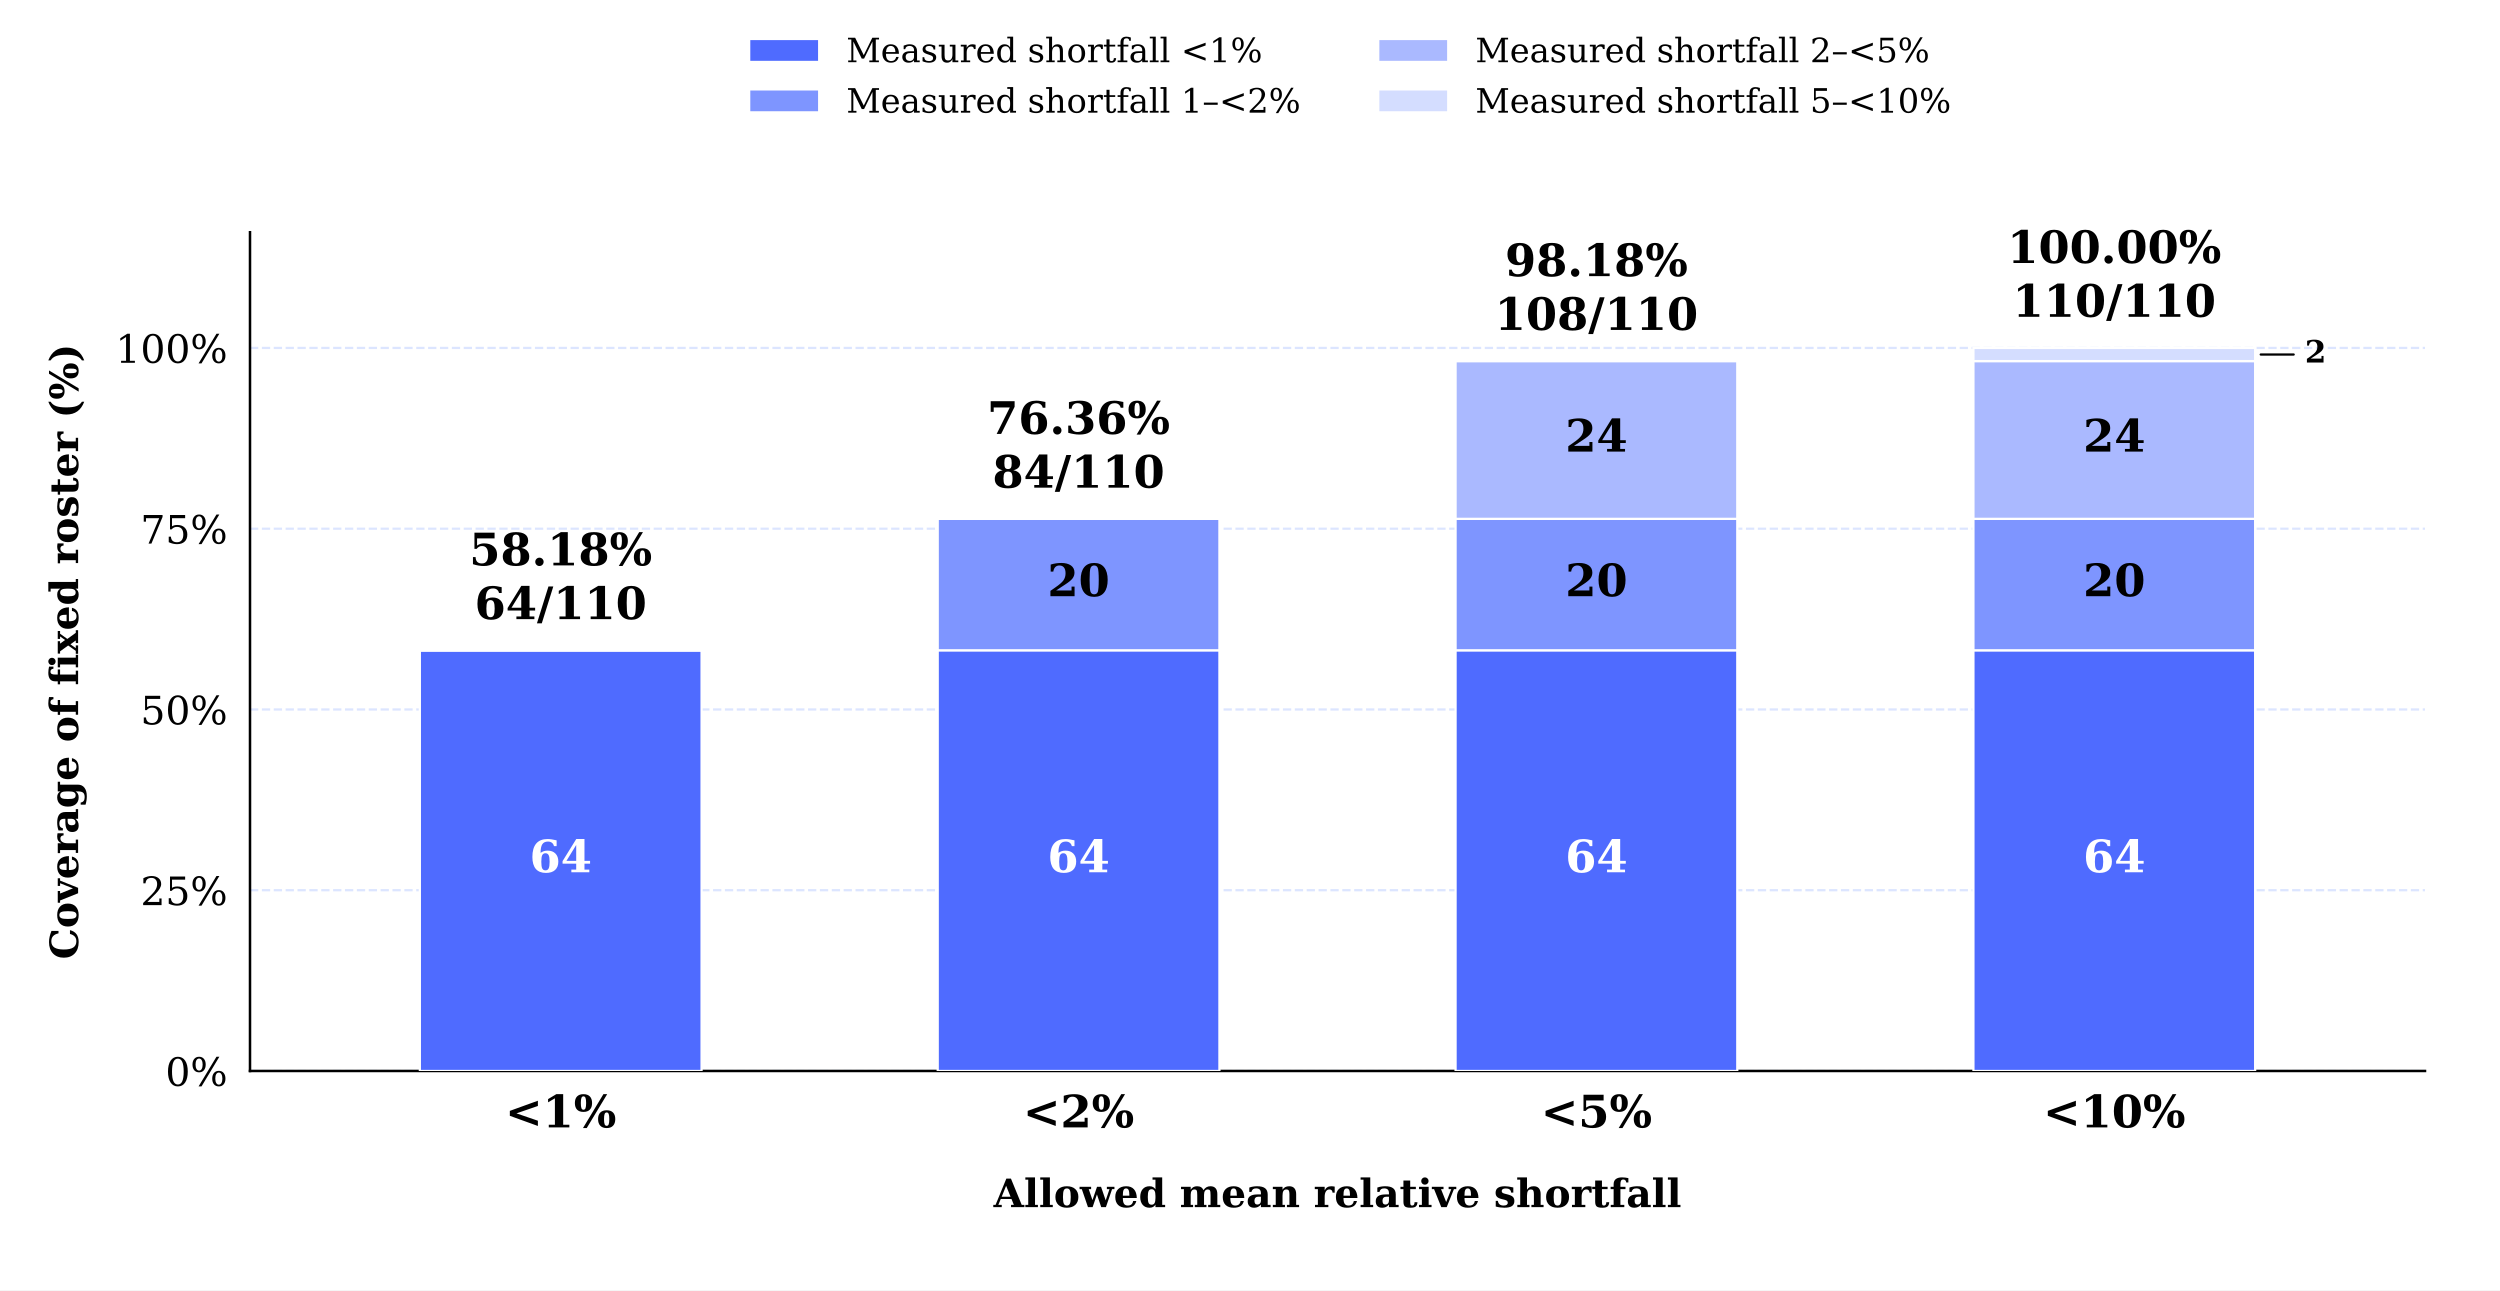
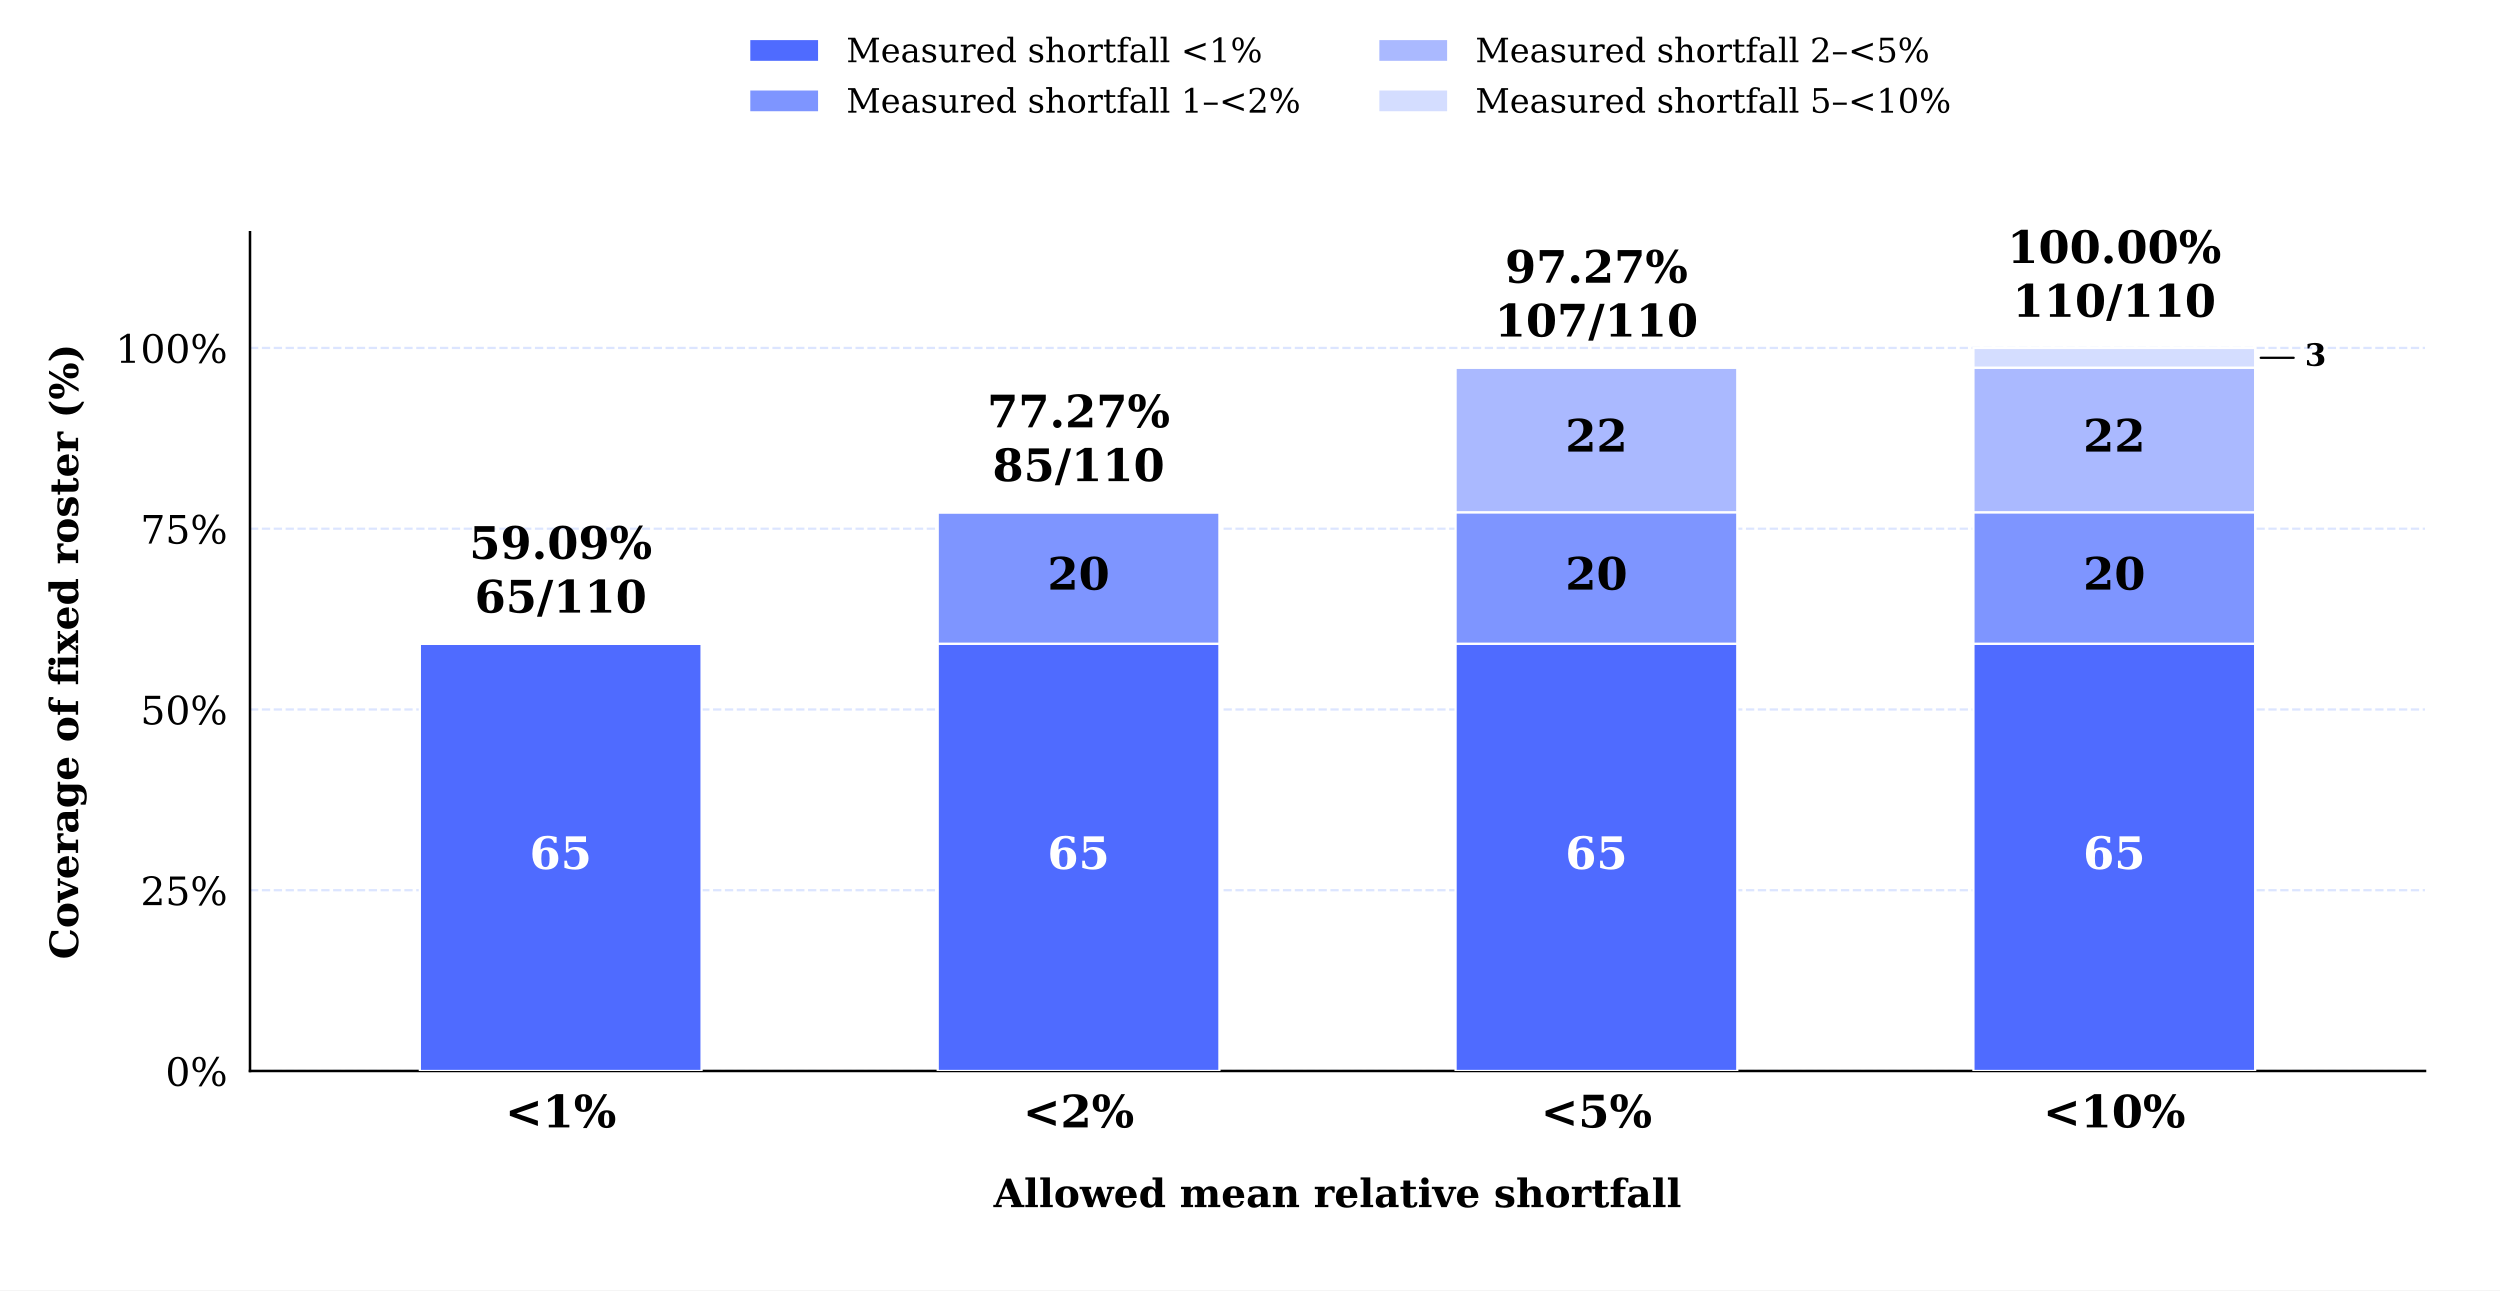
<svg xmlns="http://www.w3.org/2000/svg" width="892.8pt" height="460.8pt" viewBox="0 0 892.8 460.8" version="1.1">
  <defs>
    <style type="text/css">*{stroke-linejoin: round; stroke-linecap: butt}</style>
  </defs>
  <g id="figure_1">
    <g id="patch_1">
      <path d="M 0 460.8 L 892.8 460.8 L 892.8 0 L 0 0 z " style="fill: #ffffff" />
    </g>
    <g id="axes_1">
      <g id="patch_2">
        <path d="M 89.28 382.464 L 866.016 382.464 L 866.016 82.944 L 89.28 82.944 z " style="fill: #ffffff" />
      </g>
      <g id="matplotlib.axis_1">
        <g id="xtick_1">
          <g id="line2d_1" />
          <g id="text_1">
            <text style="font-weight: 700; font-size: 16px; font-family: 'DejaVu Serif'; text-anchor: middle" x="200.242" y="402.62" transform="rotate(-0 200.2423 402.6202)">&lt;1%</text>
          </g>
        </g>
        <g id="xtick_2">
          <g id="line2d_2" />
          <g id="text_2">
            <text style="font-weight: 700; font-size: 16px; font-family: 'DejaVu Serif'; text-anchor: middle" x="385.179" y="402.62" transform="rotate(-0 385.1794 402.6202)">&lt;2%</text>
          </g>
        </g>
        <g id="xtick_3">
          <g id="line2d_3" />
          <g id="text_3">
            <text style="font-weight: 700; font-size: 16px; font-family: 'DejaVu Serif'; text-anchor: middle" x="570.117" y="402.62" transform="rotate(-0 570.1166 402.6202)">&lt;5%</text>
          </g>
        </g>
        <g id="xtick_4">
          <g id="line2d_4" />
          <g id="text_4">
            <text style="font-weight: 700; font-size: 16px; font-family: 'DejaVu Serif'; text-anchor: middle" x="755.054" y="402.62" transform="rotate(-0 755.0537 402.6202)">&lt;10%</text>
          </g>
        </g>
        <g id="text_5">
          <text style="font-weight: 700; font-size: 14px; font-family: 'DejaVu Serif'; text-anchor: middle" x="477.648" y="431.102" transform="rotate(-0 477.648 431.1018)">Allowed mean relative shortfall</text>
        </g>
      </g>
      <g id="matplotlib.axis_2">
        <g id="ytick_1">
          <g id="line2d_5">
            <path d="M 89.28 382.464 L 866.016 382.464 " clip-path="url(#p8fcf92ae67)" style="fill: none; stroke-dasharray: 2.96,1.28; stroke-dashoffset: 0; stroke: #dce5ff; stroke-width: 0.8" />
          </g>
          <g id="line2d_6" />
          <g id="text_6">
            <text style="font-size: 14px; font-family: 'DejaVu Serif'; text-anchor: end" x="81.28" y="387.782" transform="rotate(-0 81.28 387.7824)">0%</text>
          </g>
        </g>
        <g id="ytick_2">
          <g id="line2d_7">
            <path d="M 89.28 317.912 L 866.016 317.912 " clip-path="url(#p8fcf92ae67)" style="fill: none; stroke-dasharray: 2.96,1.28; stroke-dashoffset: 0; stroke: #dce5ff; stroke-width: 0.8" />
          </g>
          <g id="line2d_8" />
          <g id="text_7">
            <text style="font-size: 14px; font-family: 'DejaVu Serif'; text-anchor: end" x="81.28" y="323.231" transform="rotate(-0 81.28 323.2306)">25%</text>
          </g>
        </g>
        <g id="ytick_3">
          <g id="line2d_9">
            <path d="M 89.28 253.361 L 866.016 253.361 " clip-path="url(#p8fcf92ae67)" style="fill: none; stroke-dasharray: 2.96,1.28; stroke-dashoffset: 0; stroke: #dce5ff; stroke-width: 0.8" />
          </g>
          <g id="line2d_10" />
          <g id="text_8">
            <text style="font-size: 14px; font-family: 'DejaVu Serif'; text-anchor: end" x="81.28" y="258.679" transform="rotate(-0 81.28 258.6789)">50%</text>
          </g>
        </g>
        <g id="ytick_4">
          <g id="line2d_11">
            <path d="M 89.28 188.809 L 866.016 188.809 " clip-path="url(#p8fcf92ae67)" style="fill: none; stroke-dasharray: 2.96,1.28; stroke-dashoffset: 0; stroke: #dce5ff; stroke-width: 0.8" />
          </g>
          <g id="line2d_12" />
          <g id="text_9">
            <text style="font-size: 14px; font-family: 'DejaVu Serif'; text-anchor: end" x="81.28" y="194.127" transform="rotate(-0 81.28 194.1272)">75%</text>
          </g>
        </g>
        <g id="ytick_5">
          <g id="line2d_13">
            <path d="M 89.28 124.257 L 866.016 124.257 " clip-path="url(#p8fcf92ae67)" style="fill: none; stroke-dasharray: 2.96,1.28; stroke-dashoffset: 0; stroke: #dce5ff; stroke-width: 0.8" />
          </g>
          <g id="line2d_14" />
          <g id="text_10">
            <text style="font-size: 14px; font-family: 'DejaVu Serif'; text-anchor: end" x="81.28" y="129.575" transform="rotate(-0 81.28 129.5755)">100%</text>
          </g>
        </g>
        <g id="text_11">
          <text style="font-weight: 700; font-size: 14px; font-family: 'DejaVu Serif'; text-anchor: middle" x="27.892" y="232.704" transform="rotate(-90 27.89203 232.704)">Coverage of fixed roster (%)</text>
        </g>
      </g>
      <g id="patch_3">
        <path d="M 89.28 382.464 L 89.28 82.944 " style="fill: none; stroke: #000000; stroke-width: 0.9; stroke-linejoin: miter; stroke-linecap: square" />
      </g>
      <g id="patch_4">
        <path d="M 89.28 382.464 L 866.016 382.464 " style="fill: none; stroke: #000000; stroke-width: 0.9; stroke-linejoin: miter; stroke-linecap: square" />
      </g>
      <g id="patch_5">
-         <path d="M 149.939 382.464 L 250.545 382.464 L 250.545 232.235 L 149.939 232.235 z " clip-path="url(#p8fcf92ae67)" style="fill: #4f6bff; stroke: #ffffff; stroke-width: 0.8; stroke-linejoin: miter" />
+         <path d="M 149.939 382.464 L 250.545 382.464 L 250.545 229.887 L 149.939 229.887 z " clip-path="url(#p8fcf92ae67)" style="fill: #4f6bff; stroke: #ffffff; stroke-width: 0.8; stroke-linejoin: miter" />
      </g>
      <g id="patch_6">
-         <path d="M 334.877 382.464 L 435.482 382.464 L 435.482 232.235 L 334.877 232.235 z " clip-path="url(#p8fcf92ae67)" style="fill: #4f6bff; stroke: #ffffff; stroke-width: 0.8; stroke-linejoin: miter" />
+         <path d="M 334.877 382.464 L 435.482 382.464 L 435.482 229.887 L 334.877 229.887 z " clip-path="url(#p8fcf92ae67)" style="fill: #4f6bff; stroke: #ffffff; stroke-width: 0.8; stroke-linejoin: miter" />
      </g>
      <g id="patch_7">
-         <path d="M 519.814 382.464 L 620.419 382.464 L 620.419 232.235 L 519.814 232.235 z " clip-path="url(#p8fcf92ae67)" style="fill: #4f6bff; stroke: #ffffff; stroke-width: 0.8; stroke-linejoin: miter" />
+         <path d="M 519.814 382.464 L 620.419 382.464 L 620.419 229.887 L 519.814 229.887 z " clip-path="url(#p8fcf92ae67)" style="fill: #4f6bff; stroke: #ffffff; stroke-width: 0.8; stroke-linejoin: miter" />
      </g>
      <g id="patch_8">
-         <path d="M 704.751 382.464 L 805.357 382.464 L 805.357 232.235 L 704.751 232.235 z " clip-path="url(#p8fcf92ae67)" style="fill: #4f6bff; stroke: #ffffff; stroke-width: 0.8; stroke-linejoin: miter" />
+         <path d="M 704.751 382.464 L 805.357 382.464 L 805.357 229.887 L 704.751 229.887 z " clip-path="url(#p8fcf92ae67)" style="fill: #4f6bff; stroke: #ffffff; stroke-width: 0.8; stroke-linejoin: miter" />
      </g>
      <g id="text_12">
-         <text style="font-weight: 700; font-size: 16px; font-family: 'DejaVu Serif'; text-anchor: middle; fill: #ffffff" x="200.242" y="311.506" transform="rotate(-0 200.2423 311.5055)">64</text>
+         <text style="font-weight: 700; font-size: 16px; font-family: 'DejaVu Serif'; text-anchor: middle; fill: #ffffff" x="200.242" y="310.332" transform="rotate(-0 200.2423 310.3318)">65</text>
      </g>
      <g id="text_13">
-         <text style="font-weight: 700; font-size: 16px; font-family: 'DejaVu Serif'; text-anchor: middle; fill: #ffffff" x="385.179" y="311.506" transform="rotate(-0 385.1794 311.5055)">64</text>
+         <text style="font-weight: 700; font-size: 16px; font-family: 'DejaVu Serif'; text-anchor: middle; fill: #ffffff" x="385.179" y="310.332" transform="rotate(-0 385.1794 310.3318)">65</text>
      </g>
      <g id="text_14">
-         <text style="font-weight: 700; font-size: 16px; font-family: 'DejaVu Serif'; text-anchor: middle; fill: #ffffff" x="570.117" y="311.506" transform="rotate(-0 570.1166 311.5055)">64</text>
+         <text style="font-weight: 700; font-size: 16px; font-family: 'DejaVu Serif'; text-anchor: middle; fill: #ffffff" x="570.117" y="310.332" transform="rotate(-0 570.1166 310.3318)">65</text>
      </g>
      <g id="text_15">
-         <text style="font-weight: 700; font-size: 16px; font-family: 'DejaVu Serif'; text-anchor: middle; fill: #ffffff" x="755.054" y="311.506" transform="rotate(-0 755.0537 311.5055)">64</text>
+         <text style="font-weight: 700; font-size: 16px; font-family: 'DejaVu Serif'; text-anchor: middle; fill: #ffffff" x="755.054" y="310.332" transform="rotate(-0 755.0537 310.3318)">65</text>
      </g>
      <g id="patch_9">
-         <path d="M 149.939 232.235 L 250.545 232.235 L 250.545 232.235 L 149.939 232.235 z " clip-path="url(#p8fcf92ae67)" style="fill: #7e95ff; stroke: #ffffff; stroke-width: 0.8; stroke-linejoin: miter" />
+         <path d="M 149.939 229.887 L 250.545 229.887 L 250.545 229.887 L 149.939 229.887 z " clip-path="url(#p8fcf92ae67)" style="fill: #7e95ff; stroke: #ffffff; stroke-width: 0.8; stroke-linejoin: miter" />
      </g>
      <g id="patch_10">
-         <path d="M 334.877 232.235 L 435.482 232.235 L 435.482 185.288 L 334.877 185.288 z " clip-path="url(#p8fcf92ae67)" style="fill: #7e95ff; stroke: #ffffff; stroke-width: 0.8; stroke-linejoin: miter" />
+         <path d="M 334.877 229.887 L 435.482 229.887 L 435.482 182.94 L 334.877 182.94 z " clip-path="url(#p8fcf92ae67)" style="fill: #7e95ff; stroke: #ffffff; stroke-width: 0.8; stroke-linejoin: miter" />
      </g>
      <g id="patch_11">
-         <path d="M 519.814 232.235 L 620.419 232.235 L 620.419 185.288 L 519.814 185.288 z " clip-path="url(#p8fcf92ae67)" style="fill: #7e95ff; stroke: #ffffff; stroke-width: 0.8; stroke-linejoin: miter" />
+         <path d="M 519.814 229.887 L 620.419 229.887 L 620.419 182.94 L 519.814 182.94 z " clip-path="url(#p8fcf92ae67)" style="fill: #7e95ff; stroke: #ffffff; stroke-width: 0.8; stroke-linejoin: miter" />
      </g>
      <g id="patch_12">
-         <path d="M 704.751 232.235 L 805.357 232.235 L 805.357 185.288 L 704.751 185.288 z " clip-path="url(#p8fcf92ae67)" style="fill: #7e95ff; stroke: #ffffff; stroke-width: 0.8; stroke-linejoin: miter" />
+         <path d="M 704.751 229.887 L 805.357 229.887 L 805.357 182.94 L 704.751 182.94 z " clip-path="url(#p8fcf92ae67)" style="fill: #7e95ff; stroke: #ffffff; stroke-width: 0.8; stroke-linejoin: miter" />
      </g>
      <g id="text_16">
-         <text style="font-weight: 700; font-size: 16px; font-family: 'DejaVu Serif'; text-anchor: middle" x="385.179" y="212.917" transform="rotate(-0 385.1794 212.9174)">20</text>
+         <text style="font-weight: 700; font-size: 16px; font-family: 'DejaVu Serif'; text-anchor: middle" x="385.179" y="210.57" transform="rotate(-0 385.1794 210.5701)">20</text>
      </g>
      <g id="text_17">
-         <text style="font-weight: 700; font-size: 16px; font-family: 'DejaVu Serif'; text-anchor: middle" x="570.117" y="212.917" transform="rotate(-0 570.1166 212.9174)">20</text>
+         <text style="font-weight: 700; font-size: 16px; font-family: 'DejaVu Serif'; text-anchor: middle" x="570.117" y="210.57" transform="rotate(-0 570.1166 210.5701)">20</text>
      </g>
      <g id="text_18">
-         <text style="font-weight: 700; font-size: 16px; font-family: 'DejaVu Serif'; text-anchor: middle" x="755.054" y="212.917" transform="rotate(-0 755.0537 212.9174)">20</text>
+         <text style="font-weight: 700; font-size: 16px; font-family: 'DejaVu Serif'; text-anchor: middle" x="755.054" y="210.57" transform="rotate(-0 755.0537 210.5701)">20</text>
      </g>
      <g id="patch_13">
-         <path d="M 149.939 232.235 L 250.545 232.235 L 250.545 232.235 L 149.939 232.235 z " clip-path="url(#p8fcf92ae67)" style="fill: #aab9ff; stroke: #ffffff; stroke-width: 0.8; stroke-linejoin: miter" />
+         <path d="M 149.939 229.887 L 250.545 229.887 L 250.545 229.887 L 149.939 229.887 z " clip-path="url(#p8fcf92ae67)" style="fill: #aab9ff; stroke: #ffffff; stroke-width: 0.8; stroke-linejoin: miter" />
      </g>
      <g id="patch_14">
-         <path d="M 334.877 185.288 L 435.482 185.288 L 435.482 185.288 L 334.877 185.288 z " clip-path="url(#p8fcf92ae67)" style="fill: #aab9ff; stroke: #ffffff; stroke-width: 0.8; stroke-linejoin: miter" />
+         <path d="M 334.877 182.94 L 435.482 182.94 L 435.482 182.94 L 334.877 182.94 z " clip-path="url(#p8fcf92ae67)" style="fill: #aab9ff; stroke: #ffffff; stroke-width: 0.8; stroke-linejoin: miter" />
      </g>
      <g id="patch_15">
-         <path d="M 519.814 185.288 L 620.419 185.288 L 620.419 128.952 L 519.814 128.952 z " clip-path="url(#p8fcf92ae67)" style="fill: #aab9ff; stroke: #ffffff; stroke-width: 0.8; stroke-linejoin: miter" />
+         <path d="M 519.814 182.94 L 620.419 182.94 L 620.419 131.299 L 519.814 131.299 z " clip-path="url(#p8fcf92ae67)" style="fill: #aab9ff; stroke: #ffffff; stroke-width: 0.8; stroke-linejoin: miter" />
      </g>
      <g id="patch_16">
-         <path d="M 704.751 185.288 L 805.357 185.288 L 805.357 128.952 L 704.751 128.952 z " clip-path="url(#p8fcf92ae67)" style="fill: #aab9ff; stroke: #ffffff; stroke-width: 0.8; stroke-linejoin: miter" />
+         <path d="M 704.751 182.94 L 805.357 182.94 L 805.357 131.299 L 704.751 131.299 z " clip-path="url(#p8fcf92ae67)" style="fill: #aab9ff; stroke: #ffffff; stroke-width: 0.8; stroke-linejoin: miter" />
      </g>
      <g id="text_19">
-         <text style="font-weight: 700; font-size: 16px; font-family: 'DejaVu Serif'; text-anchor: middle" x="570.117" y="161.276" transform="rotate(-0 570.1166 161.276)">24</text>
+         <text style="font-weight: 700; font-size: 16px; font-family: 'DejaVu Serif'; text-anchor: middle" x="570.117" y="161.276" transform="rotate(-0 570.1166 161.276)">22</text>
      </g>
      <g id="text_20">
-         <text style="font-weight: 700; font-size: 16px; font-family: 'DejaVu Serif'; text-anchor: middle" x="755.054" y="161.276" transform="rotate(-0 755.0537 161.276)">24</text>
+         <text style="font-weight: 700; font-size: 16px; font-family: 'DejaVu Serif'; text-anchor: middle" x="755.054" y="161.276" transform="rotate(-0 755.0537 161.276)">22</text>
      </g>
      <g id="patch_17">
-         <path d="M 149.939 232.235 L 250.545 232.235 L 250.545 232.235 L 149.939 232.235 z " clip-path="url(#p8fcf92ae67)" style="fill: #d4ddff; stroke: #ffffff; stroke-width: 0.8; stroke-linejoin: miter" />
+         <path d="M 149.939 229.887 L 250.545 229.887 L 250.545 229.887 L 149.939 229.887 z " clip-path="url(#p8fcf92ae67)" style="fill: #d4ddff; stroke: #ffffff; stroke-width: 0.8; stroke-linejoin: miter" />
      </g>
      <g id="patch_18">
-         <path d="M 334.877 185.288 L 435.482 185.288 L 435.482 185.288 L 334.877 185.288 z " clip-path="url(#p8fcf92ae67)" style="fill: #d4ddff; stroke: #ffffff; stroke-width: 0.8; stroke-linejoin: miter" />
+         <path d="M 334.877 182.94 L 435.482 182.94 L 435.482 182.94 L 334.877 182.94 z " clip-path="url(#p8fcf92ae67)" style="fill: #d4ddff; stroke: #ffffff; stroke-width: 0.8; stroke-linejoin: miter" />
      </g>
      <g id="patch_19">
-         <path d="M 519.814 128.952 L 620.419 128.952 L 620.419 128.952 L 519.814 128.952 z " clip-path="url(#p8fcf92ae67)" style="fill: #d4ddff; stroke: #ffffff; stroke-width: 0.8; stroke-linejoin: miter" />
+         <path d="M 519.814 131.299 L 620.419 131.299 L 620.419 131.299 L 519.814 131.299 z " clip-path="url(#p8fcf92ae67)" style="fill: #d4ddff; stroke: #ffffff; stroke-width: 0.8; stroke-linejoin: miter" />
      </g>
      <g id="patch_20">
-         <path d="M 704.751 128.952 L 805.357 128.952 L 805.357 124.257 L 704.751 124.257 z " clip-path="url(#p8fcf92ae67)" style="fill: #d4ddff; stroke: #ffffff; stroke-width: 0.8; stroke-linejoin: miter" />
+         <path d="M 704.751 131.299 L 805.357 131.299 L 805.357 124.257 L 704.751 124.257 z " clip-path="url(#p8fcf92ae67)" style="fill: #d4ddff; stroke: #ffffff; stroke-width: 0.8; stroke-linejoin: miter" />
      </g>
      <g id="patch_21">
-         <path d="M 819.116 126.604 Q 813.236 126.604 807.355 126.604 " style="fill: none; stroke: #000000; stroke-width: 0.8; stroke-linecap: round" />
+         <path d="M 819.116 127.778 Q 813.236 127.778 807.355 127.778 " style="fill: none; stroke: #000000; stroke-width: 0.8; stroke-linecap: round" />
      </g>
      <g id="text_21">
-         <text style="font-weight: 700; font-size: 11px; font-family: 'DejaVu Serif'; text-anchor: start" x="823.111" y="129.462" transform="rotate(-0 823.1106 129.4619)">2</text>
+         <text style="font-weight: 700; font-size: 11px; font-family: 'DejaVu Serif'; text-anchor: start" x="823.111" y="130.636" transform="rotate(-0 823.1106 130.6355)">3</text>
      </g>
      <g id="text_22">
-         <text style="font-weight: 700; font-size: 16px; font-family: 'DejaVu Serif'" transform="translate(167.591 201.9055)">58.18%</text>
-         <text style="font-weight: 700; font-size: 16px; font-family: 'DejaVu Serif'" transform="translate(169.4885 221.1087)">64/110</text>
+         <text style="font-weight: 700; font-size: 16px; font-family: 'DejaVu Serif'" transform="translate(167.591 199.5582)">59.09%</text>
+         <text style="font-weight: 700; font-size: 16px; font-family: 'DejaVu Serif'" transform="translate(169.4885 218.7613)">65/110</text>
      </g>
      <g id="text_23">
-         <text style="font-weight: 700; font-size: 16px; font-family: 'DejaVu Serif'" transform="translate(352.5282 154.9588)">76.36%</text>
-         <text style="font-weight: 700; font-size: 16px; font-family: 'DejaVu Serif'" transform="translate(354.4257 174.162)">84/110</text>
+         <text style="font-weight: 700; font-size: 16px; font-family: 'DejaVu Serif'" transform="translate(352.5282 152.6115)">77.27%</text>
+         <text style="font-weight: 700; font-size: 16px; font-family: 'DejaVu Serif'" transform="translate(354.4257 171.8146)">85/110</text>
      </g>
      <g id="text_24">
-         <text style="font-weight: 700; font-size: 16px; font-family: 'DejaVu Serif'" transform="translate(537.4653 98.62278)">98.18%</text>
-         <text style="font-weight: 700; font-size: 16px; font-family: 'DejaVu Serif'" transform="translate(533.7966 117.8259)">108/110</text>
+         <text style="font-weight: 700; font-size: 16px; font-family: 'DejaVu Serif'" transform="translate(537.4653 100.9701)">97.27%</text>
+         <text style="font-weight: 700; font-size: 16px; font-family: 'DejaVu Serif'" transform="translate(533.7966 120.1732)">107/110</text>
      </g>
      <g id="text_25">
        <text style="font-weight: 700; font-size: 16px; font-family: 'DejaVu Serif'" transform="translate(716.8362 93.92811)">100.00%</text>
        <text style="font-weight: 700; font-size: 16px; font-family: 'DejaVu Serif'" transform="translate(718.7337 113.1312)">110/110</text>
      </g>
    </g>
    <g id="legend_1">
      <g id="patch_22">
        <path d="M 267.447 22.222 L 292.647 22.222 L 292.647 13.822 L 267.447 13.822 z " style="fill: #4f6bff; stroke: #ffffff; stroke-linejoin: miter" />
      </g>
      <g id="text_26">
        <text style="font-size: 12px; font-family: 'DejaVu Serif'; text-anchor: start" x="302.247" y="22.222" transform="rotate(-0 302.247 22.22212)">Measured shortfall &lt;1%</text>
      </g>
      <g id="patch_23">
        <path d="M 267.447 40.223 L 292.647 40.223 L 292.647 31.823 L 267.447 31.823 z " style="fill: #7e95ff; stroke: #ffffff; stroke-linejoin: miter" />
      </g>
      <g id="text_27">
        <text style="font-size: 12px; font-family: 'DejaVu Serif'; text-anchor: start" x="302.247" y="40.223" transform="rotate(-0 302.247 40.22306)">Measured shortfall 1–&lt;2%</text>
      </g>
      <g id="patch_24">
        <path d="M 492.094 22.222 L 517.294 22.222 L 517.294 13.822 L 492.094 13.822 z " style="fill: #aab9ff; stroke: #ffffff; stroke-linejoin: miter" />
      </g>
      <g id="text_28">
        <text style="font-size: 12px; font-family: 'DejaVu Serif'; text-anchor: start" x="526.894" y="22.222" transform="rotate(-0 526.8945 22.22212)">Measured shortfall 2–&lt;5%</text>
      </g>
      <g id="patch_25">
        <path d="M 492.094 40.223 L 517.294 40.223 L 517.294 31.823 L 492.094 31.823 z " style="fill: #d4ddff; stroke: #ffffff; stroke-linejoin: miter" />
      </g>
      <g id="text_29">
        <text style="font-size: 12px; font-family: 'DejaVu Serif'; text-anchor: start" x="526.894" y="40.223" transform="rotate(-0 526.8945 40.22306)">Measured shortfall 5–&lt;10%</text>
      </g>
    </g>
  </g>
  <defs>
    <clipPath id="p8fcf92ae67">
      <rect x="89.28" y="82.944" width="776.736" height="299.52" />
    </clipPath>
  </defs>
</svg>
